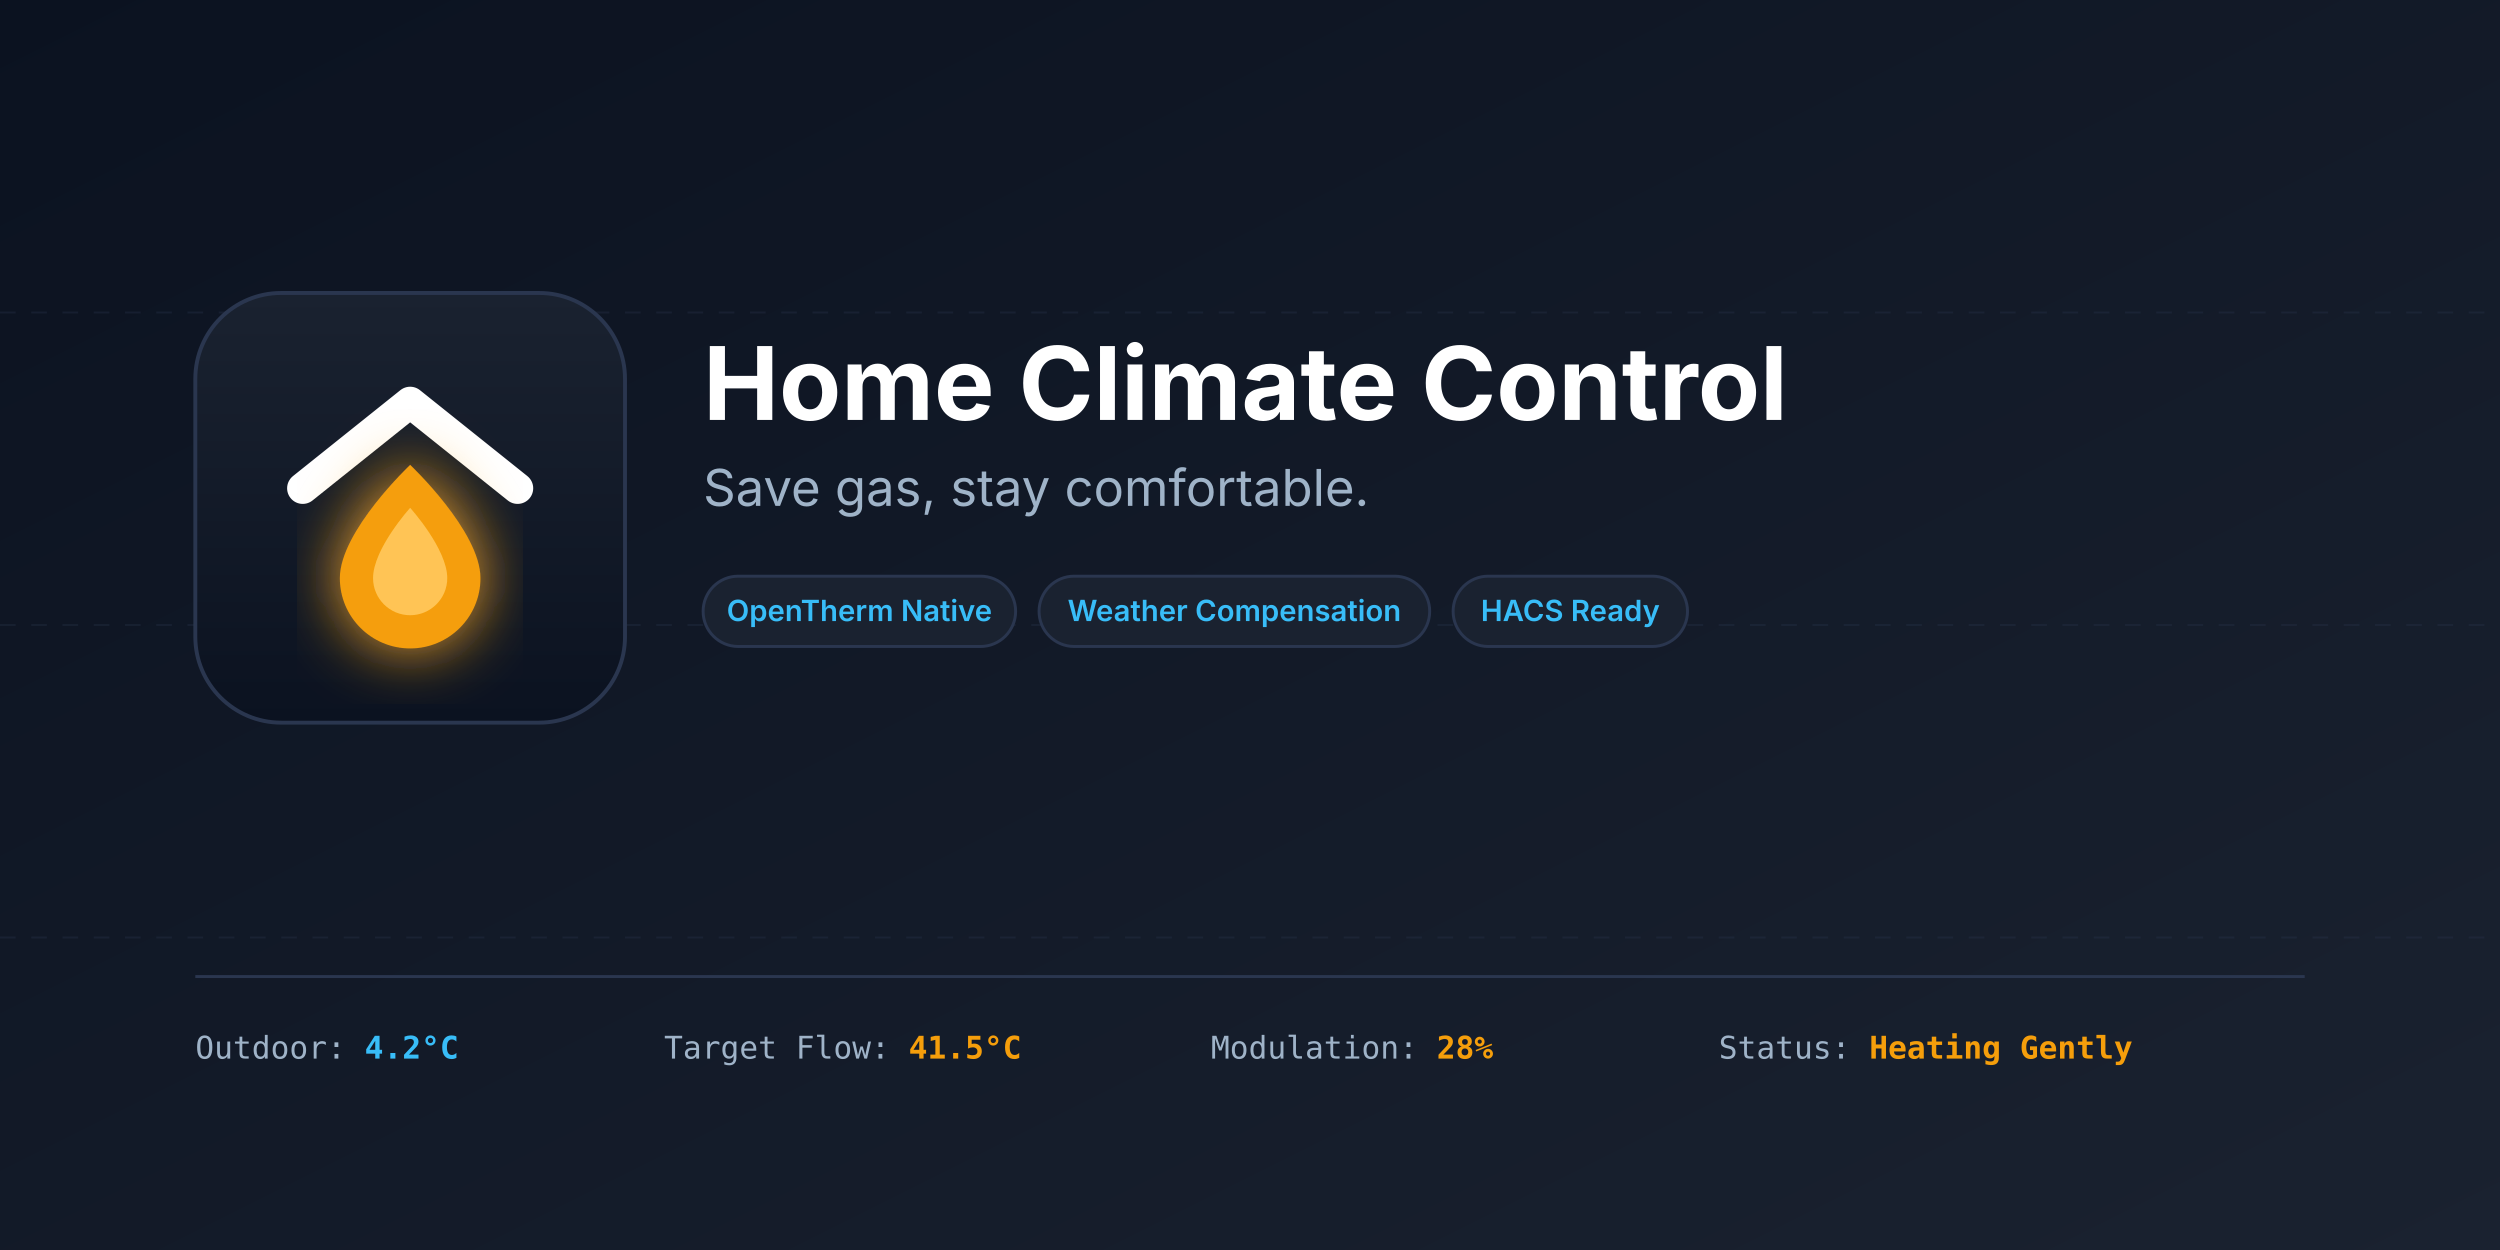
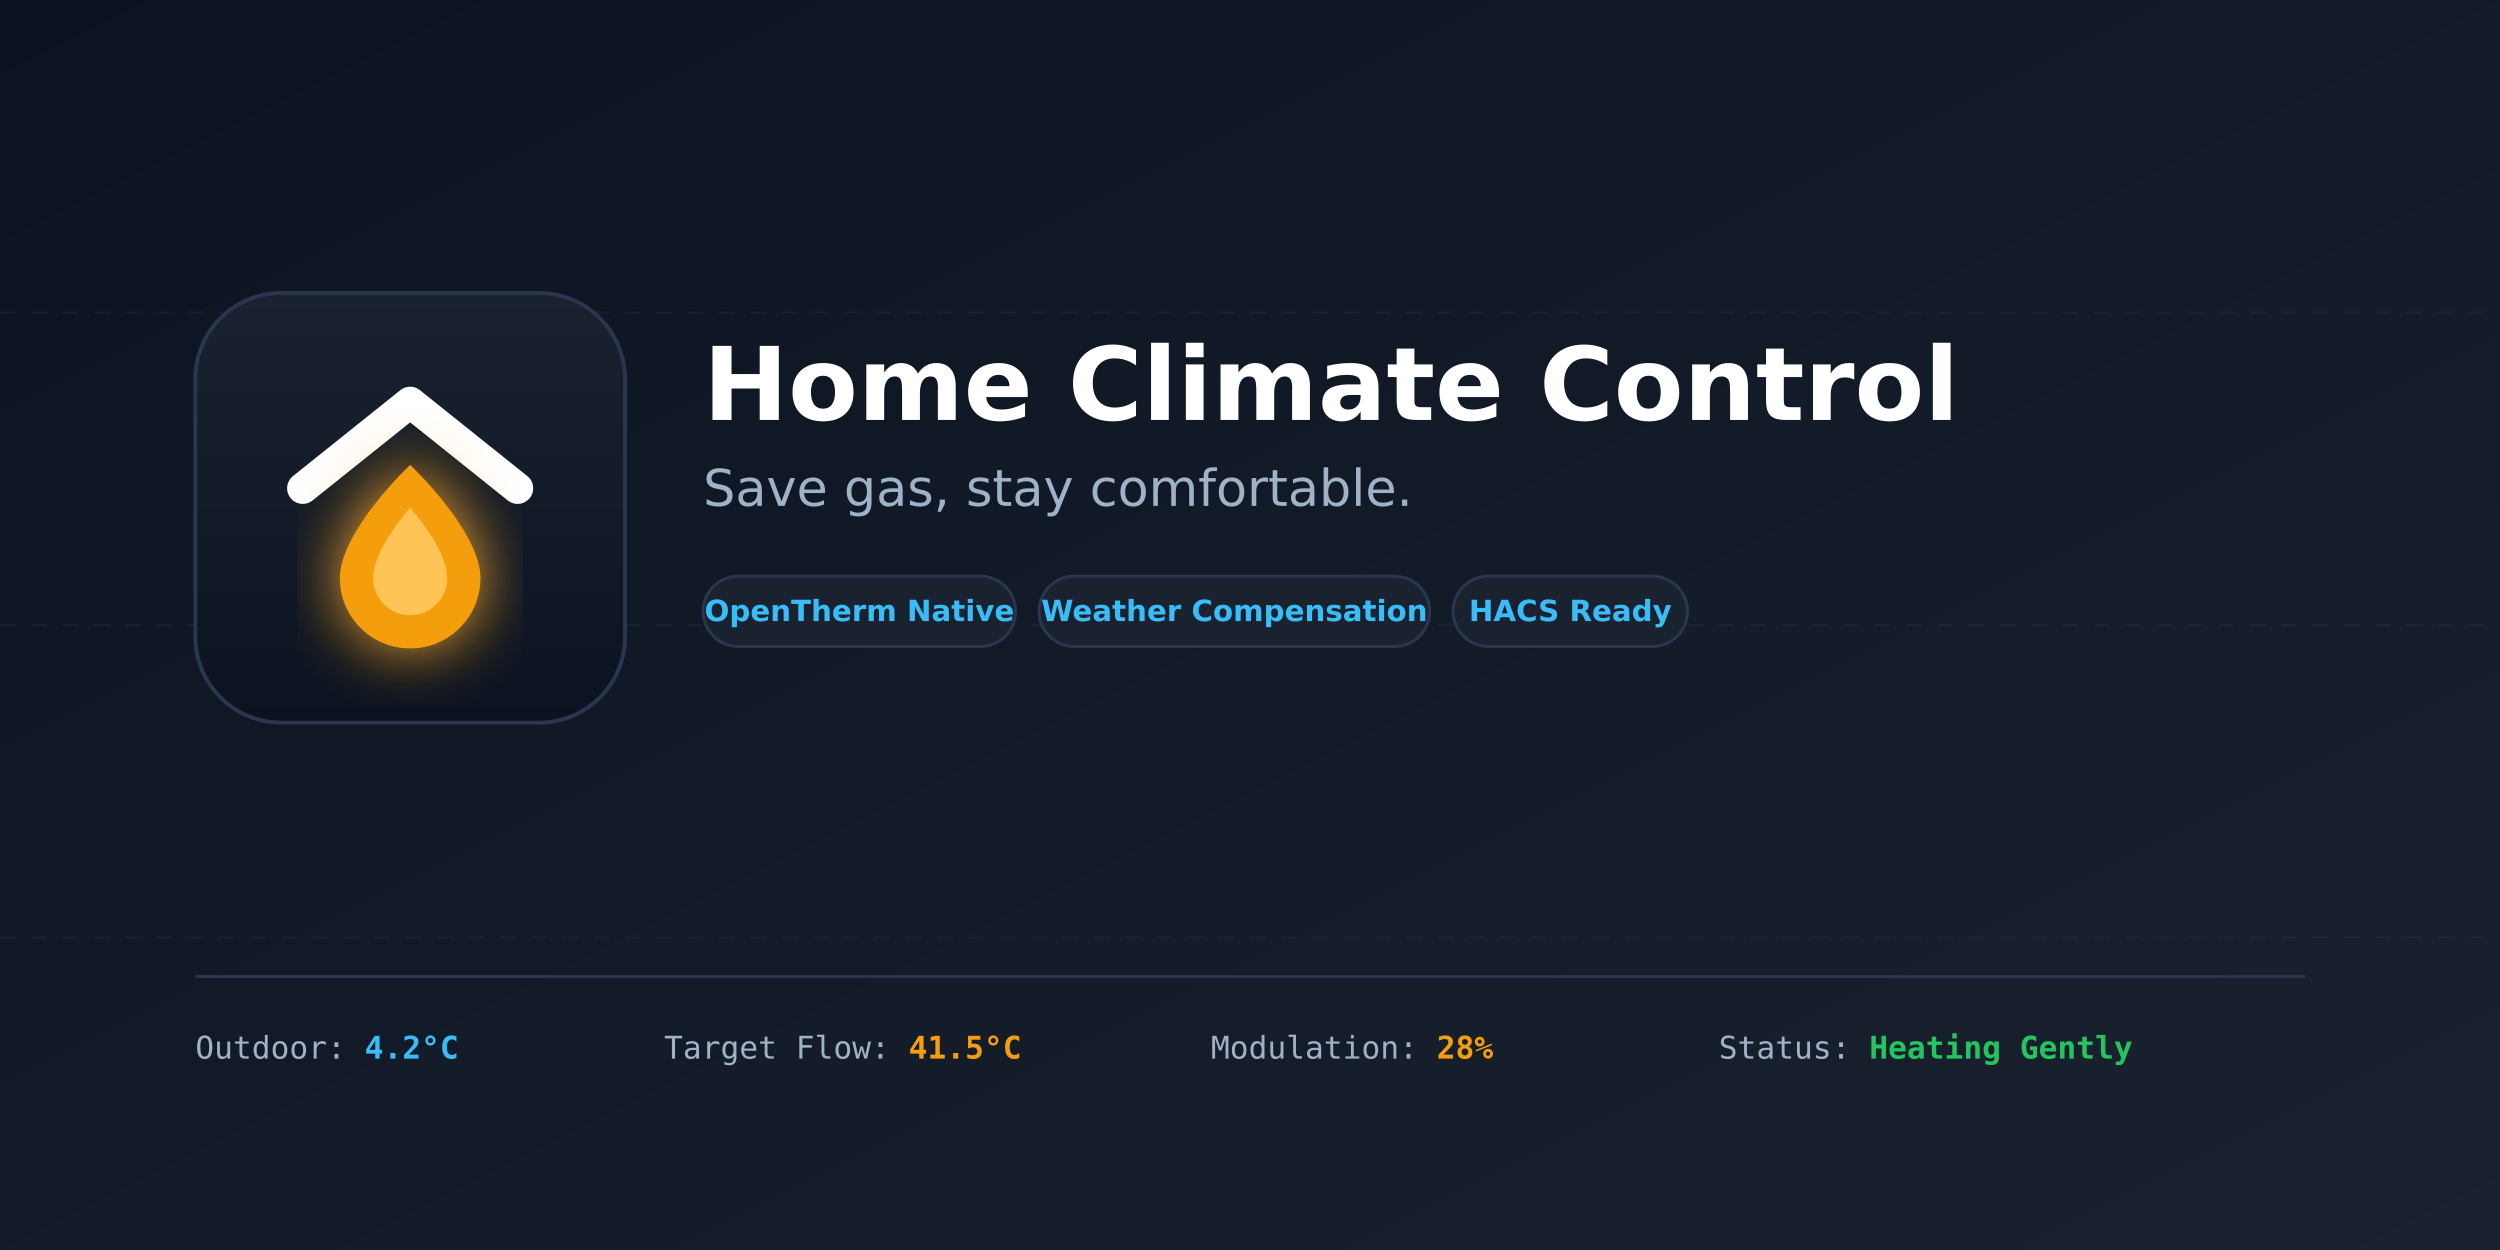
<svg xmlns="http://www.w3.org/2000/svg" viewBox="0 0 1280 640" width="1280" height="640">
  <defs>
    <linearGradient id="bannerBg" x1="0%" y1="0%" x2="100%" y2="100%">
      <stop offset="0%" stop-color="#0B1220" />
      <stop offset="100%" stop-color="#1A2230" />
    </linearGradient>
    <linearGradient id="cardBg" x1="0%" y1="0%" x2="0%" y2="100%">
      <stop offset="0%" stop-color="#1A2230" />
      <stop offset="100%" stop-color="#0B1220" />
    </linearGradient>
    <filter id="flameGlow" x="-30%" y="-30%" width="160%" height="160%">
      <feGaussianBlur stdDeviation="16" result="blur" />
      <feComposite in="SourceGraphic" in2="blur" operator="over" />
    </filter>
  </defs>
-   <style>
-     .title { font-family: 'Manrope', 'Inter', 'Segoe UI', sans-serif; font-weight: 700; font-size: 52px; fill: #FFFFFF; }
-     .subtitle { font-family: 'Inter', 'Segoe UI', sans-serif; font-weight: 400; font-size: 26px; fill: #9FB3C8; }
-     .badge-text { font-family: 'Inter', 'Segoe UI', sans-serif; font-weight: 600; font-size: 15px; fill: #38BDF8; }
-     .telemetry-label { font-family: 'JetBrains Mono', monospace; font-size: 16px; fill: #9FB3C8; }
-     .telemetry-val { font-family: 'JetBrains Mono', monospace; font-size: 16px; font-weight: 700; fill: #F59E0B; }
-     .telemetry-val-blue { font-family: 'JetBrains Mono', monospace; font-size: 16px; font-weight: 700; fill: #38BDF8; }
-   </style>
  <rect width="1280" height="640" fill="url(#bannerBg)" />
  <path d="M 0 160 L 1280 160 M 0 320 L 1280 320 M 0 480 L 1280 480" stroke="#2A364F" stroke-width="1" stroke-dasharray="8 8" opacity="0.3" />
  <g transform="translate(100, 150)">
    <rect width="220" height="220" rx="44" fill="url(#cardBg)" stroke="#2A364F" stroke-width="2" />
    <path d="M 55 100 L 110 56 L 165 100" fill="none" stroke="#FFFFFF" stroke-width="16" stroke-linecap="round" stroke-linejoin="round" />
    <g filter="url(#flameGlow)">
      <path d="M 110 88 C 110 88, 146 122, 146 146 A 36 36 0 0 1 74 146 C 74 122, 110 88, 110 88 Z" fill="#F59E0B" />
      <path d="M 110 110 C 110 110, 129 131, 129 146 A 19 19 0 0 1 91 146 C 91 131, 110 110, 110 110 Z" fill="#FFC454" />
    </g>
  </g>
  <g transform="translate(360, 215)">
-     <text x="0" y="0" class="title">Home Climate Control</text>
-     <text x="0" y="44" class="subtitle">Save gas, stay comfortable.</text>
+     <text x="0" y="0" font-family="DejaVu Sans, Verdana, sans-serif" font-weight="700" font-size="52" fill="#FFFFFF">Home Climate Control</text>
+     <text x="0" y="44" font-family="DejaVu Sans, Verdana, sans-serif" font-size="26" fill="#9FB3C8">Save gas, stay comfortable.</text>
    <g transform="translate(0, 80)">
      <rect x="0" y="0" width="160" height="36" rx="18" fill="#1A2230" stroke="#2A364F" stroke-width="1.5" />
-       <text x="80" y="23" text-anchor="middle" class="badge-text">OpenTherm Native</text>
+       <text x="80" y="23" text-anchor="middle" font-family="DejaVu Sans, Verdana, sans-serif" font-weight="600" font-size="15" fill="#38BDF8">OpenTherm Native</text>
      <rect x="172" y="0" width="200" height="36" rx="18" fill="#1A2230" stroke="#2A364F" stroke-width="1.5" />
-       <text x="272" y="23" text-anchor="middle" class="badge-text">Weather Compensation</text>
+       <text x="272" y="23" text-anchor="middle" font-family="DejaVu Sans, Verdana, sans-serif" font-weight="600" font-size="15" fill="#38BDF8">Weather Compensation</text>
      <rect x="384" y="0" width="120" height="36" rx="18" fill="#1A2230" stroke="#2A364F" stroke-width="1.5" />
-       <text x="444" y="23" text-anchor="middle" class="badge-text">HACS Ready</text>
+       <text x="444" y="23" text-anchor="middle" font-family="DejaVu Sans, Verdana, sans-serif" font-weight="600" font-size="15" fill="#38BDF8">HACS Ready</text>
    </g>
  </g>
  <g transform="translate(100, 500)">
    <line x1="0" y1="0" x2="1080" y2="0" stroke="#2A364F" stroke-width="1.5" />
    <g transform="translate(0, 42)">
-       <text x="0" y="0" class="telemetry-label">Outdoor: <tspan class="telemetry-val-blue">4.2°C</tspan>
+       <text x="0" y="0" font-family="DejaVu Sans Mono, monospace" font-size="16" fill="#9FB3C8">Outdoor: <tspan font-family="DejaVu Sans Mono, monospace" font-weight="700" font-size="16" fill="#38BDF8">4.2°C</tspan>
      </text>
-       <text x="240" y="0" class="telemetry-label">Target Flow: <tspan class="telemetry-val">41.5°C</tspan>
+       <text x="240" y="0" font-family="DejaVu Sans Mono, monospace" font-size="16" fill="#9FB3C8">Target Flow: <tspan font-family="DejaVu Sans Mono, monospace" font-weight="700" font-size="16" fill="#F59E0B">41.5°C</tspan>
      </text>
-       <text x="520" y="0" class="telemetry-label">Modulation: <tspan class="telemetry-val">28%</tspan>
+       <text x="520" y="0" font-family="DejaVu Sans Mono, monospace" font-size="16" fill="#9FB3C8">Modulation: <tspan font-family="DejaVu Sans Mono, monospace" font-weight="700" font-size="16" fill="#F59E0B">28%</tspan>
      </text>
-       <text x="780" y="0" class="telemetry-label">Status: <tspan class="telemetry-val" fill="#22C55E">Heating Gently</tspan>
+       <text x="780" y="0" font-family="DejaVu Sans Mono, monospace" font-size="16" fill="#9FB3C8">Status: <tspan font-family="DejaVu Sans Mono, monospace" font-weight="700" font-size="16" fill="#22C55E">Heating Gently</tspan>
      </text>
    </g>
  </g>
</svg>
